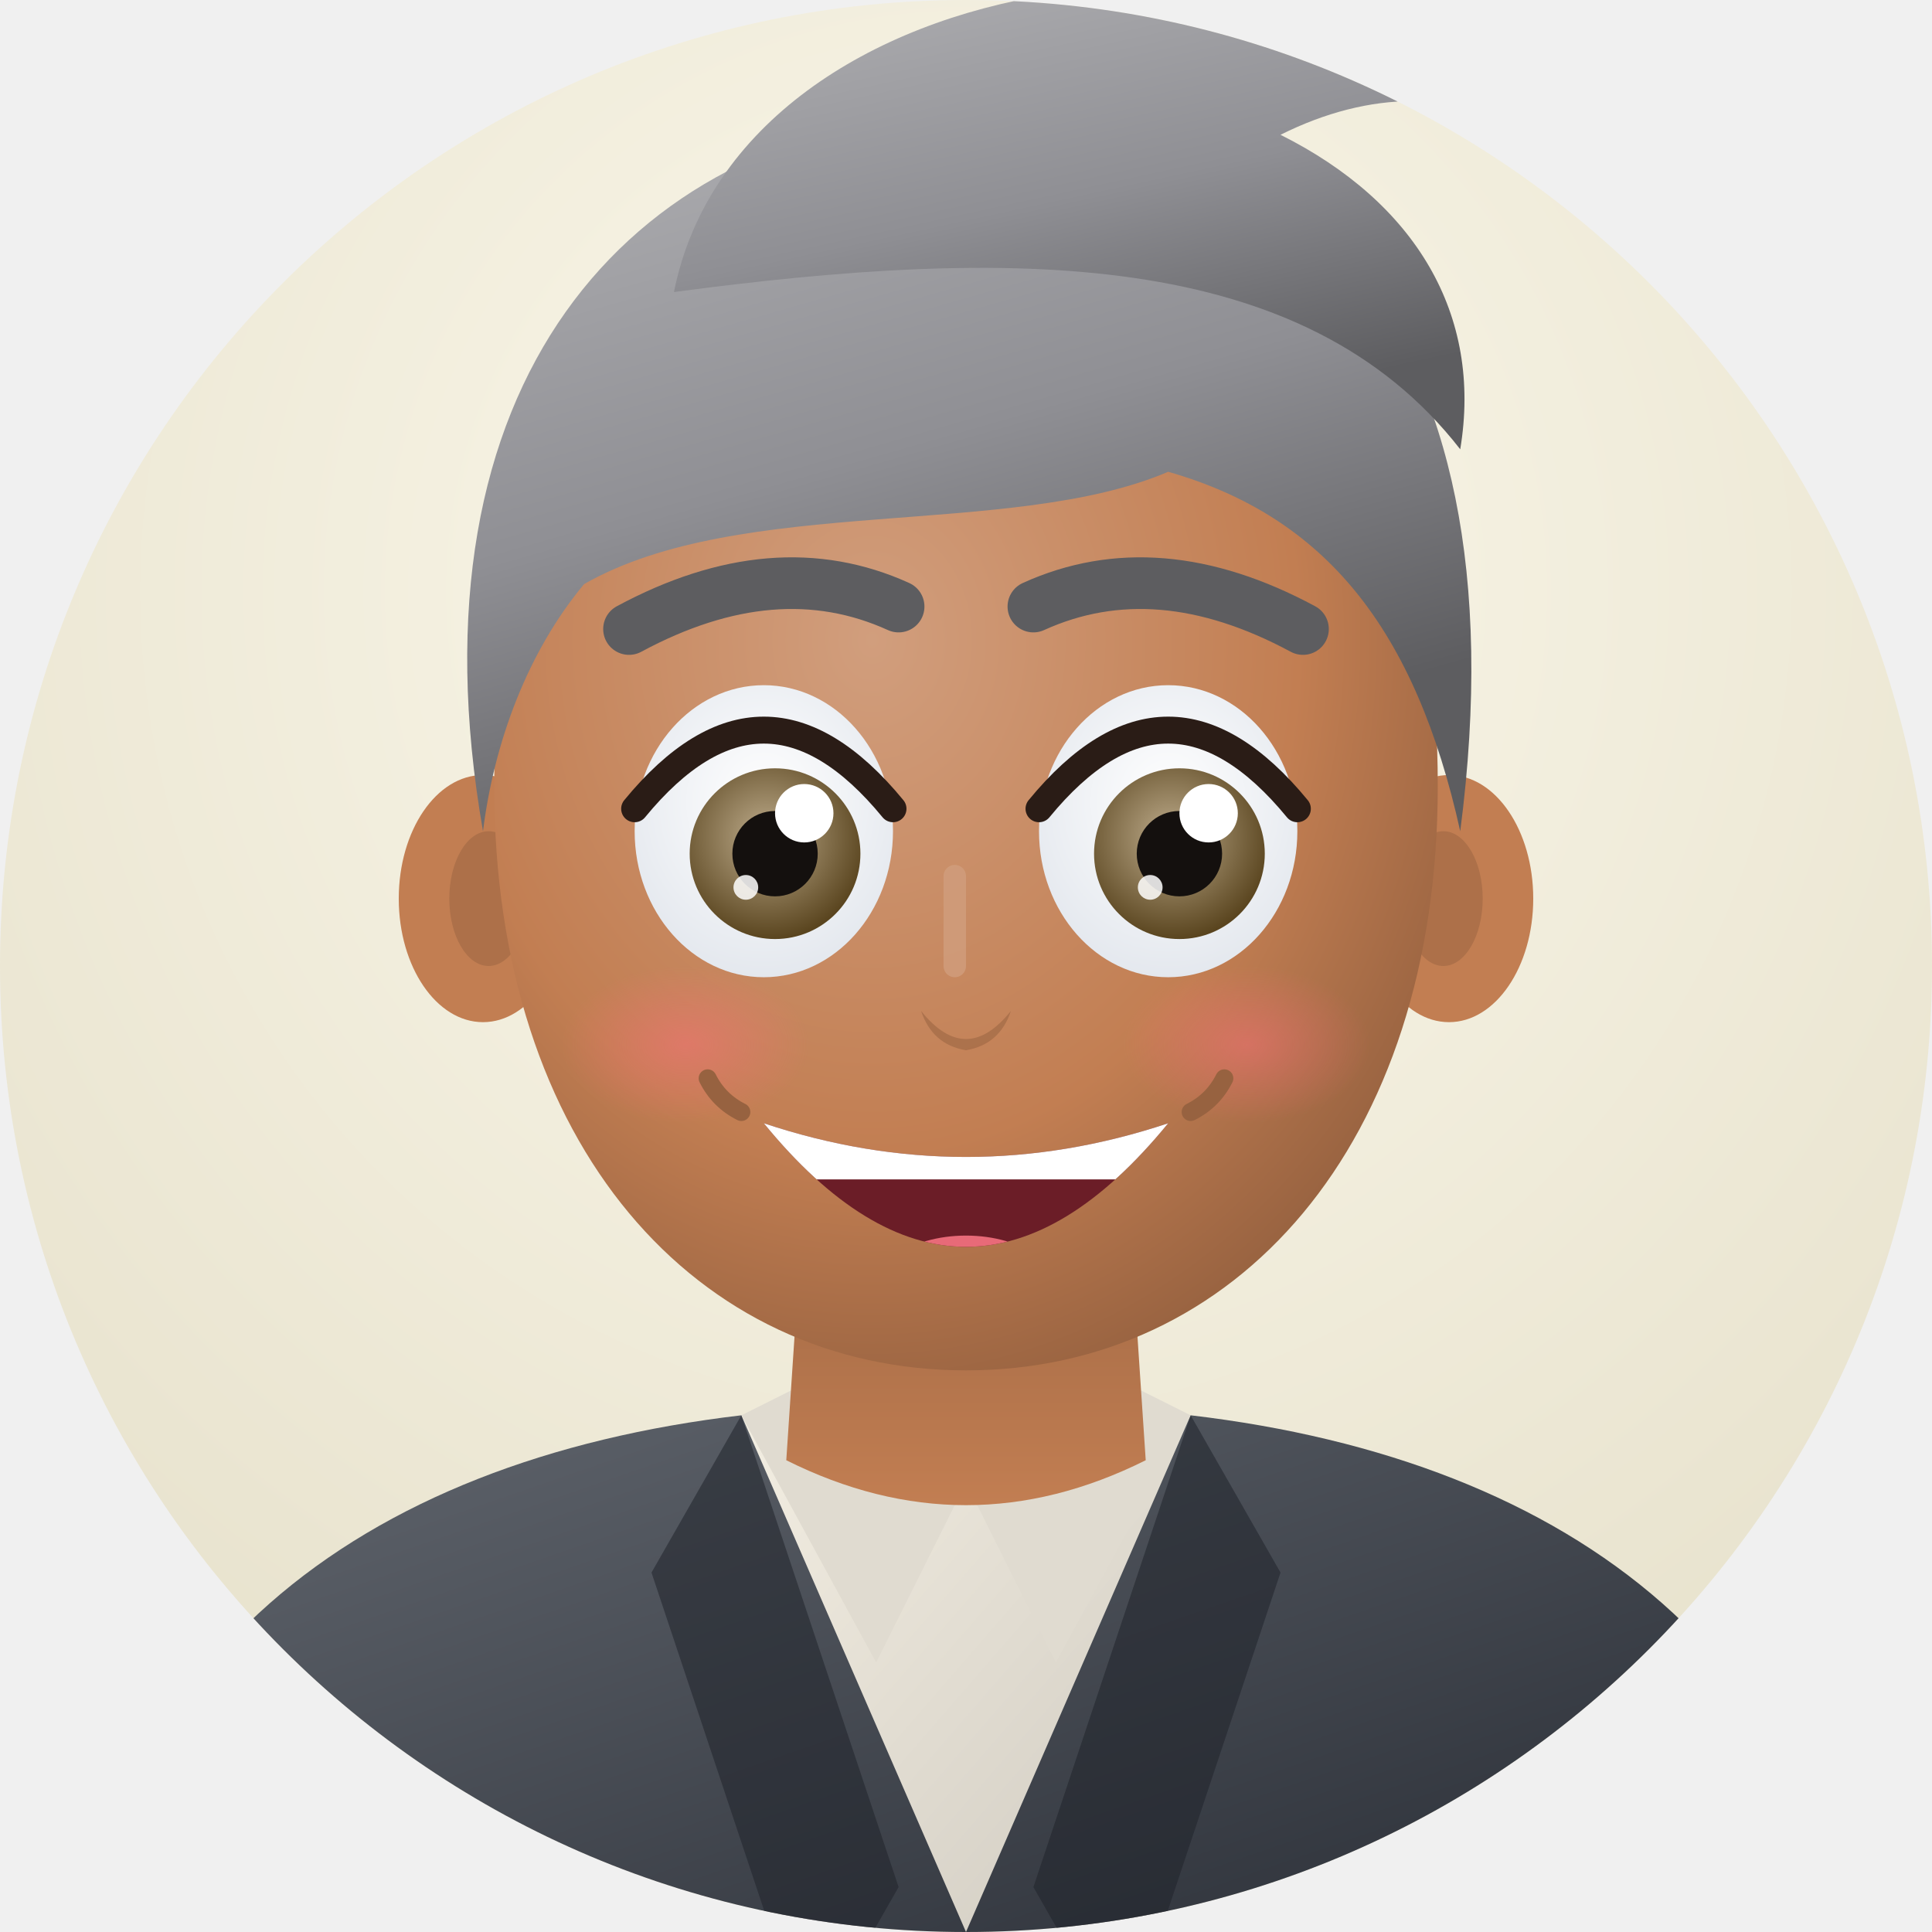
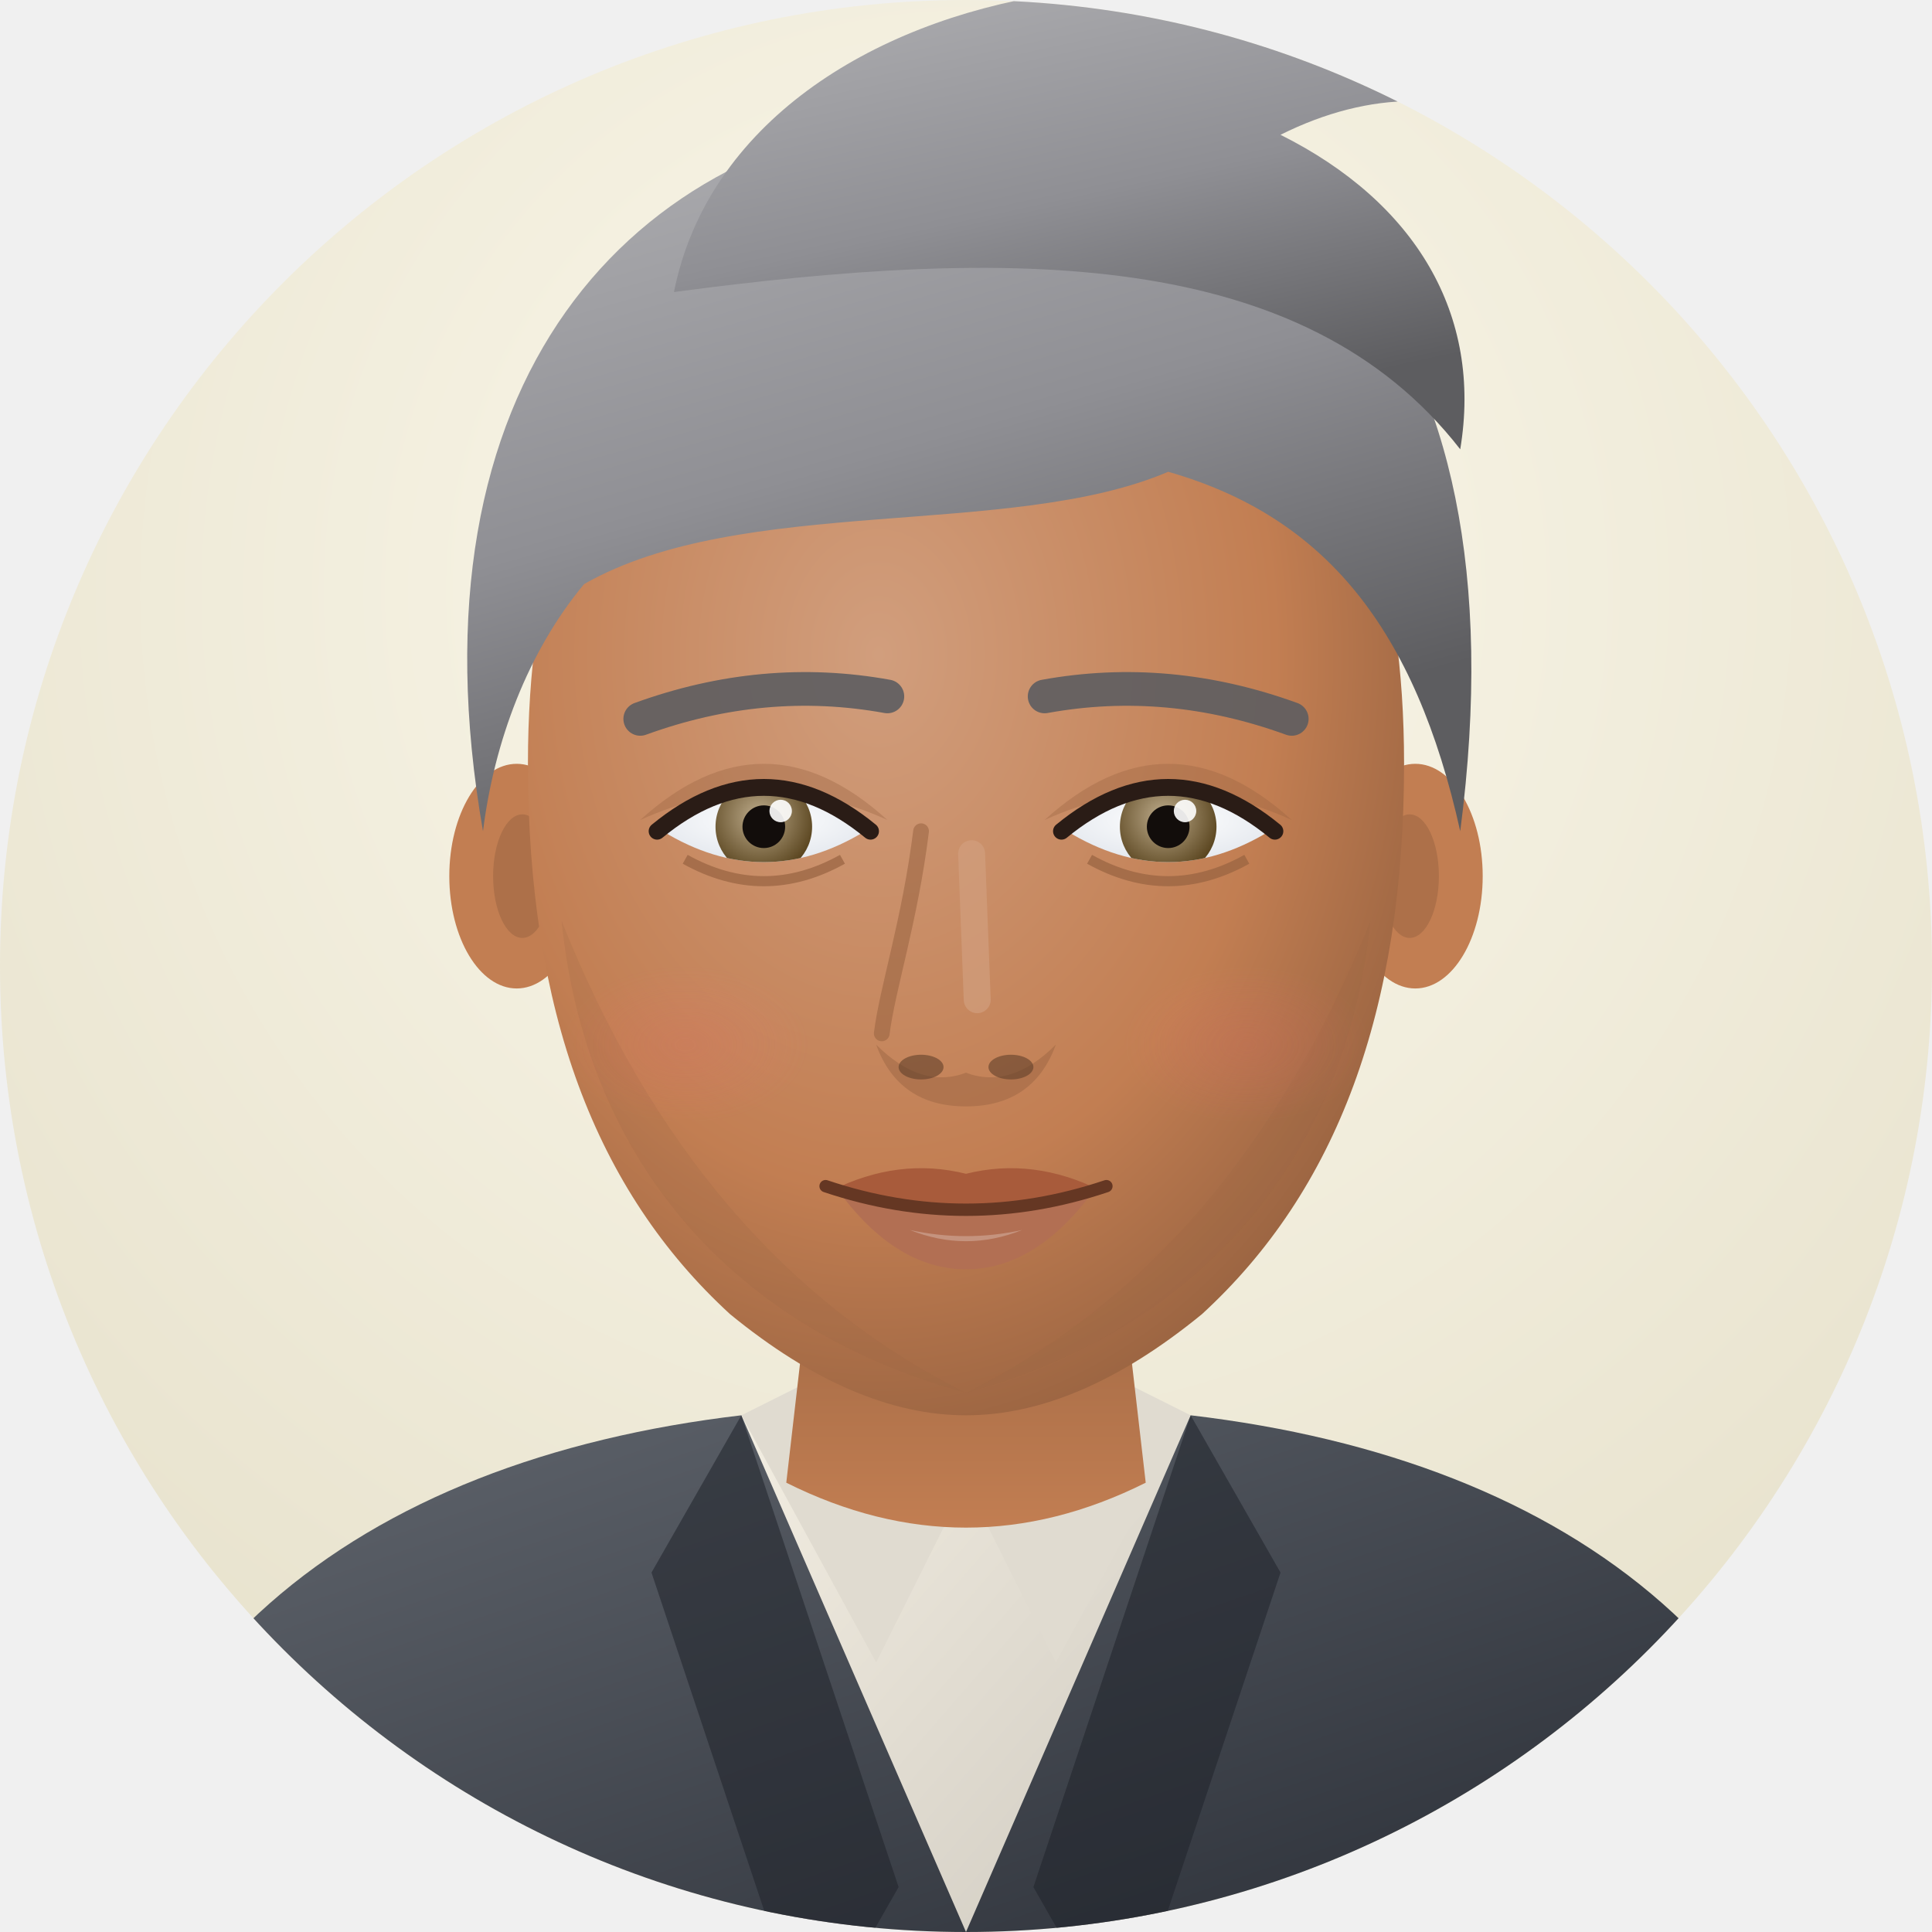
<svg xmlns="http://www.w3.org/2000/svg" viewBox="14 18 172 172" width="200" height="200">
  <defs>
    <radialGradient id="a30bg" cx="50%" cy="35%" r="75%">
      <stop offset="0" stop-color="#fbf8eb" />
      <stop offset="1" stop-color="#e3ddc6" />
    </radialGradient>
    <radialGradient id="a30skin" cx="40%" cy="35%" r="70%">
      <stop offset="0" stop-color="#d19e7d" />
      <stop offset=".65" stop-color="#c27e52" />
      <stop offset="1" stop-color="#976240" />
    </radialGradient>
    <linearGradient id="a30neck" x1="0" y1="0" x2="0" y2="1">
      <stop offset="0" stop-color="#976240" />
      <stop offset="1" stop-color="#c27e52" />
    </linearGradient>
    <linearGradient id="a30hair" x1="0" y1="0" x2=".4" y2="1">
      <stop offset="0" stop-color="#b1b1b4" />
      <stop offset=".55" stop-color="#8f8f94" />
      <stop offset="1" stop-color="#5d5d60" />
    </linearGradient>
    <linearGradient id="a30jacket" x1="0" y1="0" x2="1" y2="1">
      <stop offset="0" stop-color="#636870" />
      <stop offset="1" stop-color="#21252d" />
    </linearGradient>
    <linearGradient id="a30shirt" x1="0" y1="0" x2="1" y2="1">
      <stop offset="0" stop-color="#f3eee2" />
      <stop offset="1" stop-color="#cfcac0" />
    </linearGradient>
    <radialGradient id="a30iris" cx="45%" cy="40%" r="60%">
      <stop offset="0" stop-color="#bfad8d" />
      <stop offset="1" stop-color="#5a451f" />
    </radialGradient>
    <radialGradient id="a30blush" cx="50%" cy="50%" r="50%">
-       <stop offset="0" stop-color="#ff6f7d" stop-opacity=".45" />
+       <stop offset="0" stop-color="#e86a6a" stop-opacity=".18" />
      <stop offset="1" stop-color="#ff6f7d" stop-opacity="0" />
    </radialGradient>
    <radialGradient id="a30eyew" cx="50%" cy="40%" r="60%">
      <stop offset="0" stop-color="#ffffff" />
      <stop offset="1" stop-color="#e4e8ee" />
    </radialGradient>
    <clipPath id="a30c">
      <circle cx="100" cy="104" r="86" />
    </clipPath>
    <clipPath id="a30m">
      <path d="M82 118 Q100 140 118 118 Q100 124 82 118Z" />
    </clipPath>
  </defs>
  <g clip-path="url(#a30c)">
    <rect width="200" height="200" fill="url(#a30bg)" />
    <path fill="url(#a30jacket)" d="M20 200 C22 166 46 148 80 144 L120 144 C154 148 178 166 180 200Z" />
    <path fill="url(#a30shirt)" d="M80 144 L100 190 L120 144Z" />
    <path fill="#e0dbd0" d="M80 144 L92 166 L100 150 L108 166 L120 144 L112 140 L100 152 L88 140Z" />
    <path fill="#1f222a" d="M80 144 L94 186 L86 200 L72 158Z" opacity=".55" />
    <path fill="#1f222a" d="M120 144 L106 186 L114 200 L128 158Z" opacity=".55" />
-     <path fill="url(#a30neck)" d="M86 118 L114 118 L116 148 Q100 156 84 148Z" />
-     <ellipse cx="57" cy="98" rx="7.5" ry="11" fill="#c27e52" />
-     <ellipse cx="143" cy="98" rx="7.5" ry="11" fill="#c27e52" />
-     <ellipse cx="57.5" cy="98" rx="3.5" ry="6" fill="#976240" opacity=".5" />
-     <ellipse cx="142.5" cy="98" rx="3.5" ry="6" fill="#976240" opacity=".5" />
-     <path fill="url(#a30skin)" d="M58 88 C58 52 76 40 100 40 C124 40 142 52 142 88 C142 120 124 140 100 140 C76 140 58 120 58 88Z" />
+     <path fill="url(#a30neck)" d="M87 124 L113 124 L116 150 Q100 158 84 150Z" />
+     <ellipse cx="60" cy="96" rx="6" ry="10" fill="#c27e52" />
+     <ellipse cx="140" cy="96" rx="6" ry="10" fill="#c27e52" />
+     <ellipse cx="60.5" cy="96" rx="2.6" ry="5.5" fill="#976240" opacity=".5" />
+     <ellipse cx="139.5" cy="96" rx="2.6" ry="5.5" fill="#976240" opacity=".5" />
+     <path fill="url(#a30skin)" d="M61 86 C61 52 78 40 100 40 C122 40 139 52 139 86 C139 108 133 124 121 135 Q110 144 100 144 Q90 144 79 135 C67 124 61 108 61 86Z" />
+     <path fill="#976240" opacity=".18" d="M64 100 C66 120 78 136 100 142 C84 134 72 120 64 100Z M136 100 C134 120 122 136 100 142 C116 134 128 120 136 100Z" />
    <ellipse cx="75" cy="111" rx="11" ry="7" fill="url(#a30blush)" />
    <ellipse cx="125" cy="111" rx="11" ry="7" fill="url(#a30blush)" />
-     <ellipse cx="82" cy="92" rx="11.5" ry="13" fill="url(#a30eyew)" />
-     <circle cx="83" cy="94" r="7.6" fill="url(#a30iris)" />
-     <circle cx="83" cy="94" r="3.8" fill="#14100e" />
-     <circle cx="85.6" cy="90.4" r="2.6" fill="#ffffff" />
-     <circle cx="80.4" cy="97" r="1.1" fill="#ffffff" opacity=".85" />
-     <path fill="none" stroke="#2a1c16" stroke-width="2.4" stroke-linecap="round" d="M70.5 90 Q82 76 93.5 90" />
-     <ellipse cx="118" cy="92" rx="11.5" ry="13" fill="url(#a30eyew)" />
-     <circle cx="119" cy="94" r="7.6" fill="url(#a30iris)" />
-     <circle cx="119" cy="94" r="3.8" fill="#14100e" />
-     <circle cx="121.6" cy="90.4" r="2.6" fill="#ffffff" />
-     <circle cx="116.4" cy="97" r="1.1" fill="#ffffff" opacity=".85" />
-     <path fill="none" stroke="#2a1c16" stroke-width="2.4" stroke-linecap="round" d="M106.5 90 Q118 76 129.5 90" />
-     <path fill="none" stroke="#5d5d60" stroke-width="4.6" stroke-linecap="round" d="M70 74 Q83 67 94 72" />
-     <path fill="none" stroke="#5d5d60" stroke-width="4.6" stroke-linecap="round" d="M106 72 Q117 67 130 74" />
-     <path fill="#976240" opacity=".55" d="M96 108 Q100 113 104 108 Q103 111 100 111.5 Q97 111 96 108Z" />
-     <path fill="none" stroke="#d19e7d" stroke-width="2" stroke-linecap="round" opacity=".8" d="M99 96 L99 104" />
-     <path fill="#6b1d27" d="M82 118 Q100 140 118 118 Q100 124 82 118Z" />
-     <g clip-path="url(#a30m)">
-       <rect x="80" y="116" width="40" height="7" fill="#ffffff" />
-       <ellipse cx="100" cy="134" rx="9" ry="6" fill="#e86a78" />
+     <path fill="#976240" opacity=".35" d="M71 91 Q82 81 93 91 Q82 86 71 91Z" />
+     <path fill="url(#a30eyew)" d="M73 92 Q82 85 91 92 Q82 97.5 73 92Z" />
+     <clipPath id="a30e82">
+       <path d="M73 92 Q82 85 91 92 Q82 97.5 73 92Z" />
+     </clipPath>
+     <g clip-path="url(#a30e82)">
+       <circle cx="82" cy="91.6" r="4.3" fill="url(#a30iris)" />
+       <circle cx="82" cy="91.6" r="1.9" fill="#120d0b" />
+       <circle cx="83.5" cy="90.2" r="1" fill="#ffffff" opacity=".9" />
    </g>
-     <path fill="none" stroke="#976240" stroke-width="1.6" stroke-linecap="round" d="M80 117 Q78 116 77 114 M120 117 Q122 116 123 114" />
+     <path fill="none" stroke="#2a1c16" stroke-width="1.5" stroke-linecap="round" d="M72.5 92 Q82 84.2 91.5 92" />
+     <path fill="none" stroke="#976240" stroke-width=".9" opacity=".7" d="M75 94.5 Q82 98.4 89 94.5" />
+     <path fill="#976240" opacity=".35" d="M107 91 Q118 81 129 91 Q118 86 107 91Z" />
+     <path fill="url(#a30eyew)" d="M109 92 Q118 85 127 92 Q118 97.5 109 92Z" />
+     <clipPath id="a30e118">
+       <path d="M109 92 Q118 85 127 92 Q118 97.5 109 92Z" />
+     </clipPath>
+     <g clip-path="url(#a30e118)">
+       <circle cx="118" cy="91.6" r="4.3" fill="url(#a30iris)" />
+       <circle cx="118" cy="91.6" r="1.9" fill="#120d0b" />
+       <circle cx="119.5" cy="90.2" r="1" fill="#ffffff" opacity=".9" />
+     </g>
+     <path fill="none" stroke="#2a1c16" stroke-width="1.5" stroke-linecap="round" d="M108.5 92 Q118 84.2 127.5 92" />
+     <path fill="none" stroke="#976240" stroke-width=".9" opacity=".7" d="M111 94.5 Q118 98.4 125 94.5" />
+     <path fill="none" stroke="#5d5d60" stroke-width="3" stroke-linecap="round" opacity=".9" d="M71 82 Q82 78 93 80" />
+     <path fill="none" stroke="#5d5d60" stroke-width="3" stroke-linecap="round" opacity=".9" d="M107 80 Q118 78 129 82" />
+     <path fill="none" stroke="#976240" stroke-width="1.4" stroke-linecap="round" opacity=".55" d="M96 92 C95 100 93 106 92.5 110" />
+     <path fill="none" stroke="#d19e7d" stroke-width="2.4" stroke-linecap="round" opacity=".7" d="M100.5 94 L101 107" />
+     <path fill="#976240" opacity=".45" d="M92 111 Q96 115 100 113.5 Q104 115 108 111 Q106 116.5 100 116.5 Q94 116.5 92 111Z" />
+     <ellipse cx="96" cy="113" rx="2" ry="1.1" fill="#613f29" opacity=".6" />
+     <ellipse cx="104" cy="113" rx="2" ry="1.1" fill="#613f29" opacity=".6" />
+     <path fill="#a85b3b" d="M88 124 Q94 121 100 122.5 Q106 121 112 124 Q106 125.5 100 125.5 Q94 125.5 88 124Z" />
+     <path fill="#b26f53" d="M89 124.5 Q100 126.5 111 124.5 Q106 131 100 131 Q94 131 89 124.5Z" />
+     <path fill="#ffffff" opacity=".25" d="M95 127.5 Q100 129.5 105 127.5 Q100 128.6 95 127.5Z" />
+     <path fill="none" stroke="#653723" stroke-width="1.1" stroke-linecap="round" d="M87.5 123.6 Q100 127.8 112.5 123.6" />
    <path fill="url(#a30hair)" d="M57 92 C50 52 70 30 98 28 C128 26 150 46 144 92 C140 74 132 64 118 60 C104 66 80 62 66 70 C61 76 58 84 57 92Z" />
    <path fill="url(#a30hair)" d="M74 44 C80 14 132 8 150 30 C144 26 136 26 128 30 C140 36 146 46 144 58 C130 40 104 40 74 44Z" />
  </g>
</svg>
